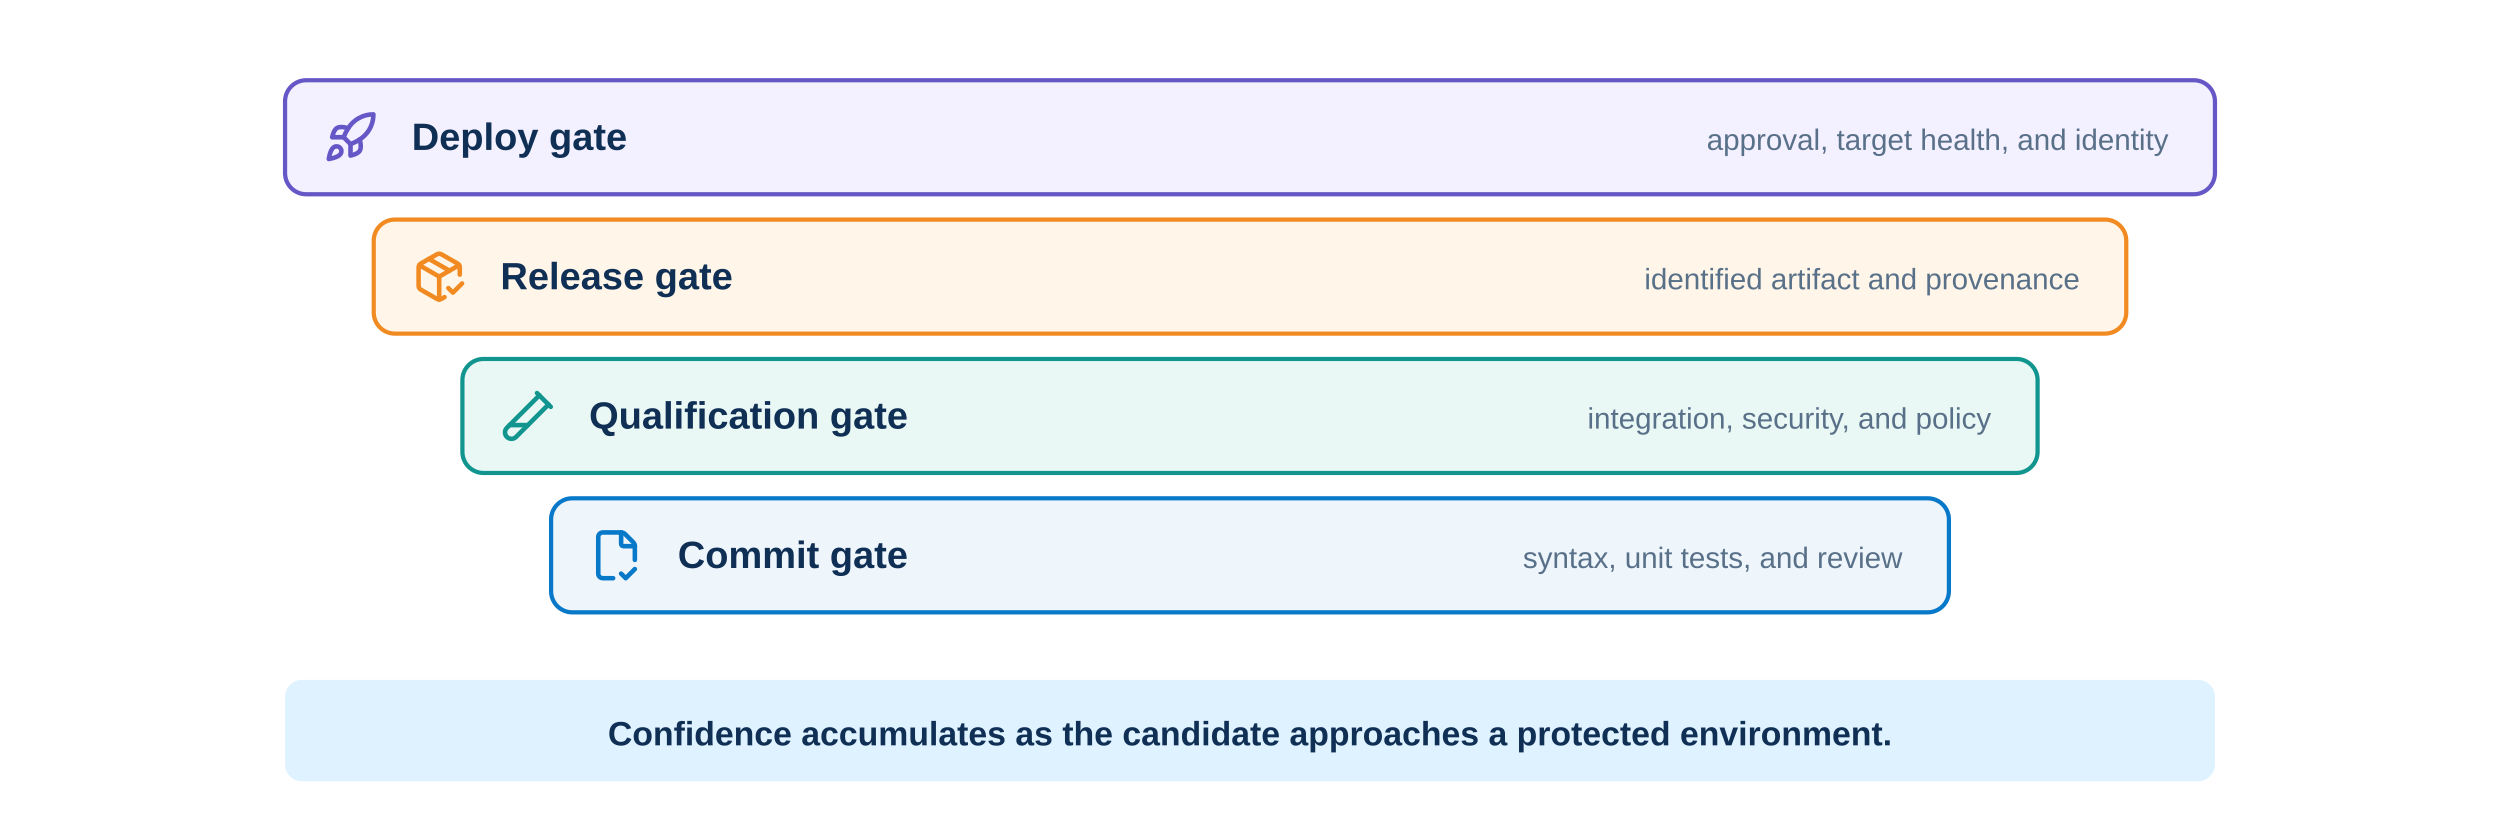
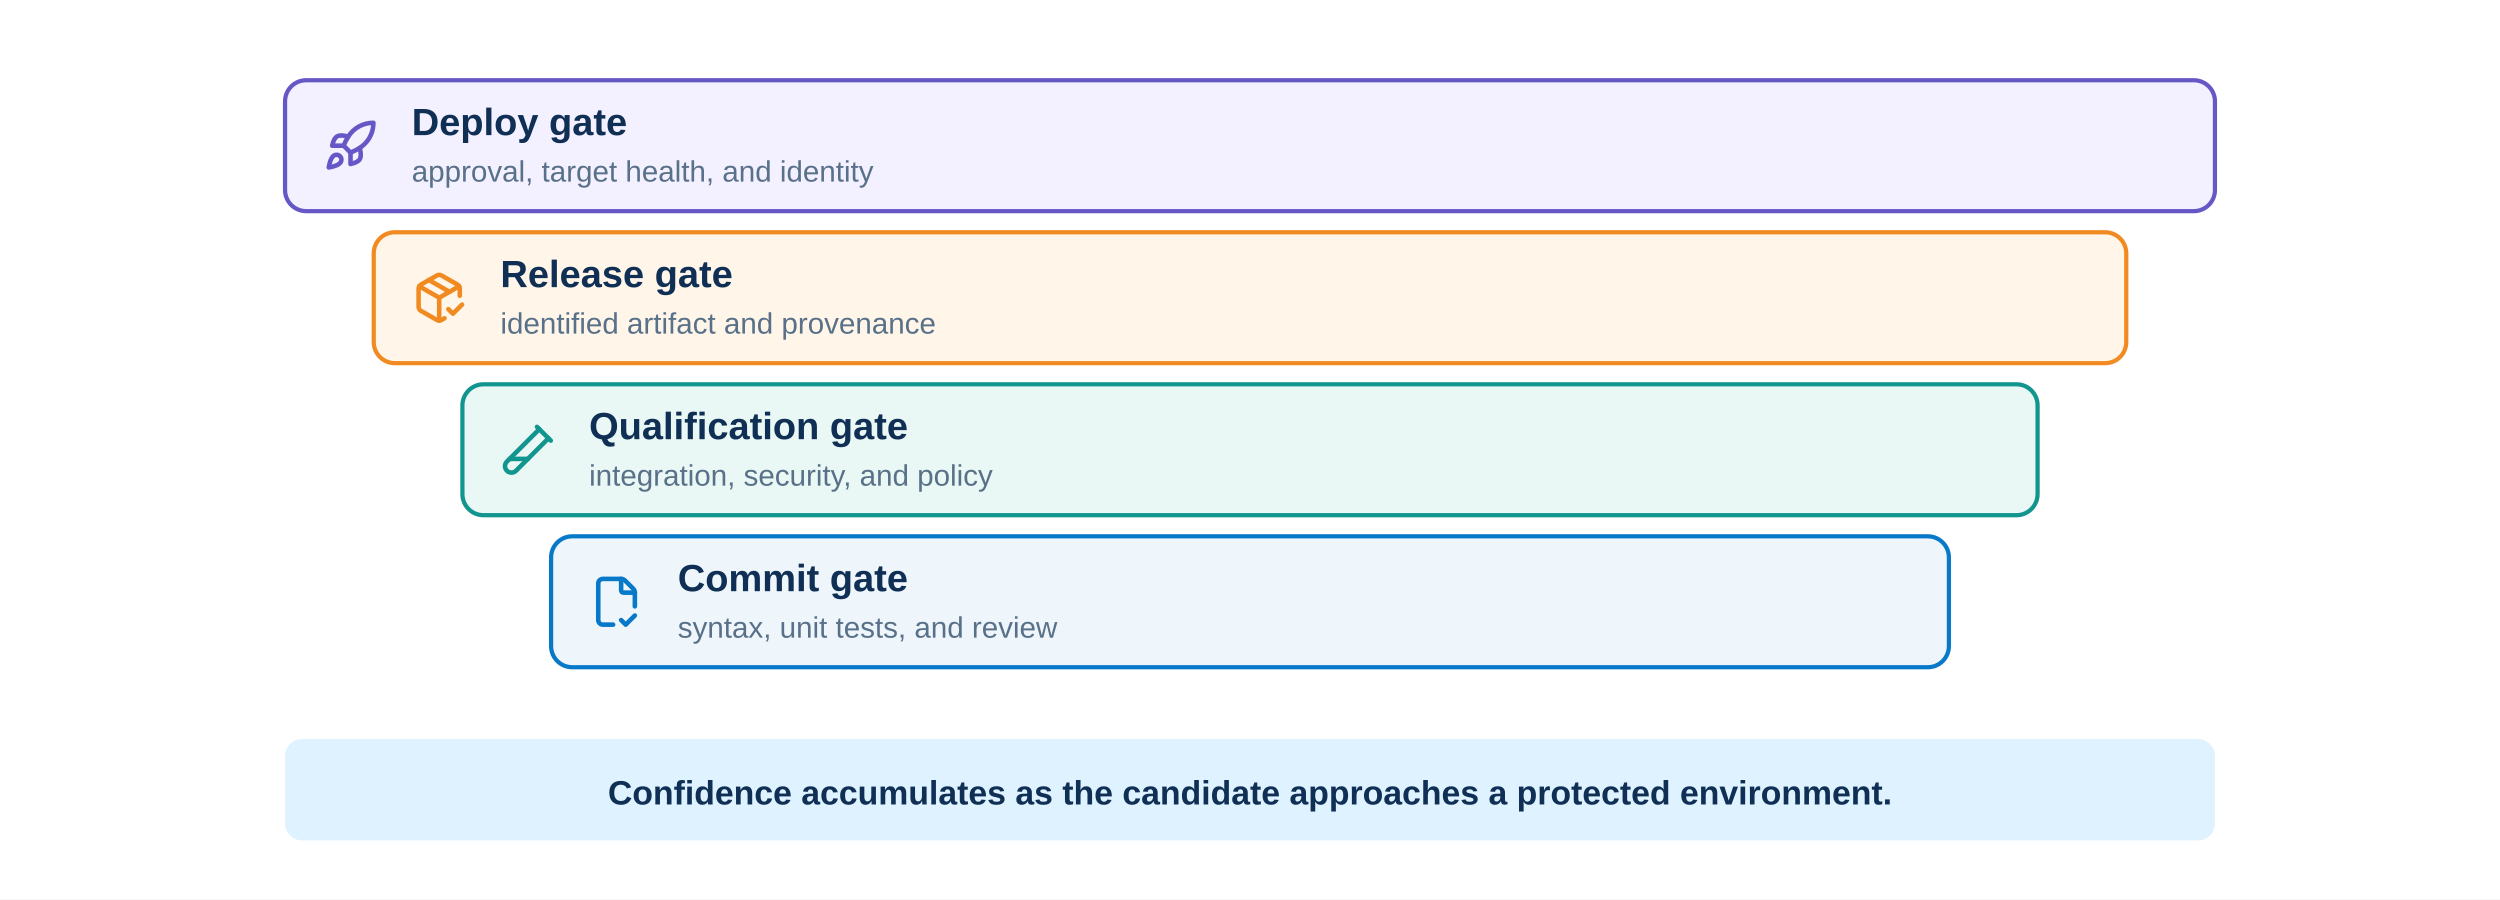
- <svg xmlns="http://www.w3.org/2000/svg" width="1184" height="394" viewBox="0 0 1184 394">
+ <svg xmlns="http://www.w3.org/2000/svg" width="1184" height="426" viewBox="0 0 1184 426">
  <rect width="100%" height="100%" fill="white" />
  <style>.label{font:700 18px Arial,sans-serif;fill:#102f55}.sub{font:400 14px Arial,sans-serif;fill:#597089}.band{font:700 16px Arial,sans-serif;fill:#102f55}.small{font:600 14px Arial,sans-serif;fill:#102f55}</style>
-   <rect x="135" y="38" width="914" height="54" rx="10" fill="#f3f0ff" stroke="#6657c7" stroke-width="2" />
-   <g transform="translate(153 52) scale(1.083333)" fill="none" stroke="#6657c7" stroke-width="2" stroke-linecap="round" stroke-linejoin="round">
+   <rect x="135" y="38" width="914" height="62" rx="10" fill="#f3f0ff" stroke="#6657c7" stroke-width="2" />
+   <g transform="translate(153 56) scale(1.083333)" fill="none" stroke="#6657c7" stroke-width="2" stroke-linecap="round" stroke-linejoin="round">
    <path d="M12 15v5s3.03-.55 4-2c1.08-1.62 0-5 0-5" />
    <path d="M4.5 16.5c-1.5 1.26-2 5-2 5s3.74-.5 5-2c.71-.84.7-2.13-.09-2.91a2.18 2.18 0 0 0-2.91-.09" />
    <path d="M9 12a22 22 0 0 1 2-3.95A12.88 12.88 0 0 1 22 2c0 2.72-.78 7.5-6 11a22.4 22.4 0 0 1-4 2z" />
    <path d="M9 12H4s.55-3.03 2-4c1.62-1.08 5 .05 5 .05" />
  </g>
-   <text x="195" y="71" text-anchor="start" class="label">Deploy gate</text>
-   <text x="1027" y="71" text-anchor="end" class="sub">approval, target health, and identity</text>
-   <rect x="177" y="104" width="830" height="54" rx="10" fill="#fff6e9" stroke="#f28a22" stroke-width="2" />
-   <g transform="translate(195 118) scale(1.083333)" fill="none" stroke="#f28a22" stroke-width="2" stroke-linecap="round" stroke-linejoin="round">
+   <text x="195" y="64" text-anchor="start" class="label">Deploy gate</text>
+   <text x="195" y="86" text-anchor="start" class="sub">approval, target health, and identity</text>
+   <rect x="177" y="110" width="830" height="62" rx="10" fill="#fff6e9" stroke="#f28a22" stroke-width="2" />
+   <g transform="translate(195 128) scale(1.083333)" fill="none" stroke="#f28a22" stroke-width="2" stroke-linecap="round" stroke-linejoin="round">
    <path d="M12 22V12" />
    <path d="m16 17 2 2 4-4" />
    <path d="M21 11.127V8a2 2 0 0 0-1-1.73l-7-4a2 2 0 0 0-2 0l-7 4A2 2 0 0 0 3 8v8a2 2 0 0 0 1 1.729l7 4a2 2 0 0 0 2 .001l1.32-.753" />
    <path d="M3.29 7 12 12l8.71-5" />
    <path d="m7.5 4.27 8.997 5.148" />
  </g>
-   <text x="237" y="137" text-anchor="start" class="label">Release gate</text>
-   <text x="985" y="137" text-anchor="end" class="sub">identified artifact and provenance</text>
-   <rect x="219" y="170" width="746" height="54" rx="10" fill="#eaf8f5" stroke="#11958e" stroke-width="2" />
-   <g transform="translate(237 184) scale(1.083333)" fill="none" stroke="#11958e" stroke-width="2" stroke-linecap="round" stroke-linejoin="round">
+   <text x="237" y="136" text-anchor="start" class="label">Release gate</text>
+   <text x="237" y="158" text-anchor="start" class="sub">identified artifact and provenance</text>
+   <rect x="219" y="182" width="746" height="62" rx="10" fill="#eaf8f5" stroke="#11958e" stroke-width="2" />
+   <g transform="translate(237 200) scale(1.083333)" fill="none" stroke="#11958e" stroke-width="2" stroke-linecap="round" stroke-linejoin="round">
    <path d="M21 7 6.82 21.18a2.83 2.83 0 0 1-3.99-.01a2.83 2.83 0 0 1 0-4L17 3" />
    <path d="m16 2 6 6" />
    <path d="M12 16H4" />
  </g>
-   <text x="279" y="203" text-anchor="start" class="label">Qualification gate</text>
-   <text x="943" y="203" text-anchor="end" class="sub">integration, security, and policy</text>
-   <rect x="261" y="236" width="662" height="54" rx="10" fill="#eef6fc" stroke="#0878c9" stroke-width="2" />
-   <g transform="translate(279 250) scale(1.083333)" fill="none" stroke="#0878c9" stroke-width="2" stroke-linecap="round" stroke-linejoin="round">
+   <text x="279" y="208" text-anchor="start" class="label">Qualification gate</text>
+   <text x="279" y="230" text-anchor="start" class="sub">integration, security, and policy</text>
+   <rect x="261" y="254" width="662" height="62" rx="10" fill="#eef6fc" stroke="#0878c9" stroke-width="2" />
+   <g transform="translate(279 272) scale(1.083333)" fill="none" stroke="#0878c9" stroke-width="2" stroke-linecap="round" stroke-linejoin="round">
    <path d="M10.5 22H6a2 2 0 0 1-2-2V4a2 2 0 0 1 2-2h8a2.4 2.4 0 0 1 1.706.706l3.588 3.588A2.4 2.4 0 0 1 20 8v6" />
    <path d="M14 2v5a1 1 0 0 0 1 1h5" />
    <path d="m14 20 2 2 4-4" />
  </g>
-   <text x="321" y="269" text-anchor="start" class="label">Commit gate</text>
-   <text x="901" y="269" text-anchor="end" class="sub">syntax, unit tests, and review</text>
-   <rect x="135" y="322" width="914" height="48" rx="8" fill="#dff2ff" />
-   <text x="592" y="353" text-anchor="middle" class="band">Confidence accumulates as the candidate approaches a protected environment.</text>
+   <text x="321" y="280" text-anchor="start" class="label">Commit gate</text>
+   <text x="321" y="302" text-anchor="start" class="sub">syntax, unit tests, and review</text>
+   <rect x="135" y="350" width="914" height="48" rx="8" fill="#dff2ff" />
+   <text x="592" y="381" text-anchor="middle" class="band">Confidence accumulates as the candidate approaches a protected environment.</text>
</svg>
